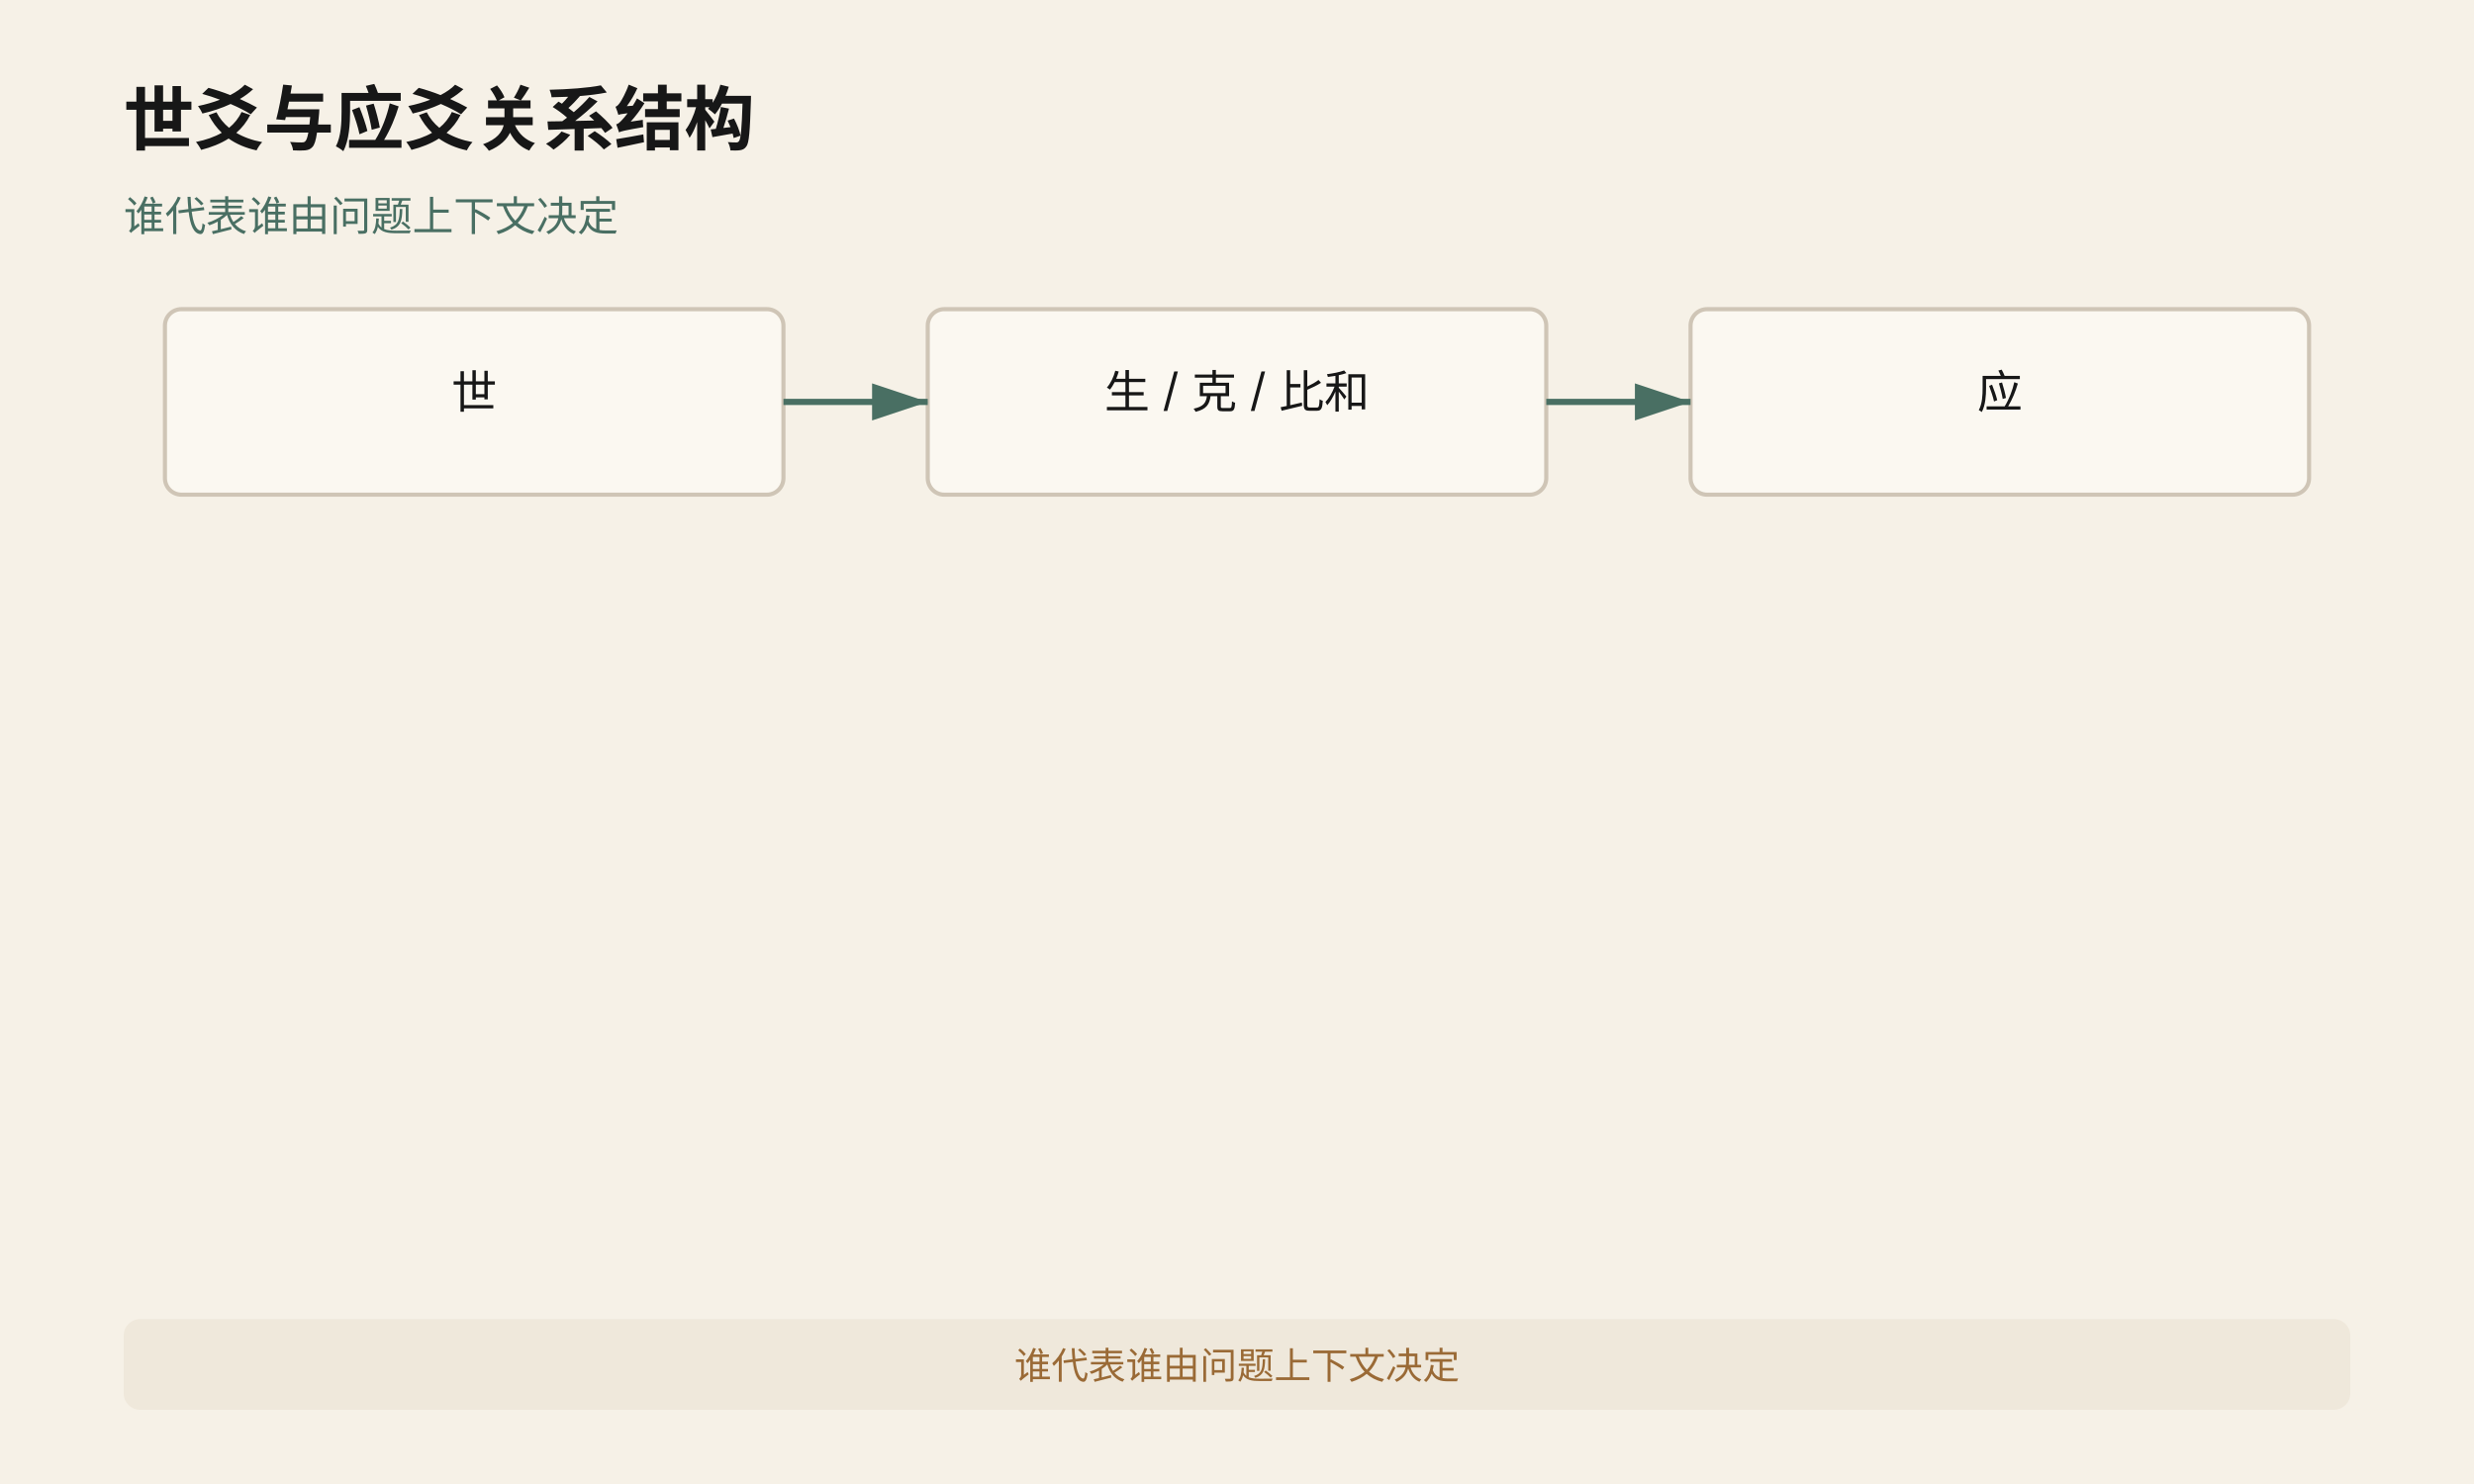
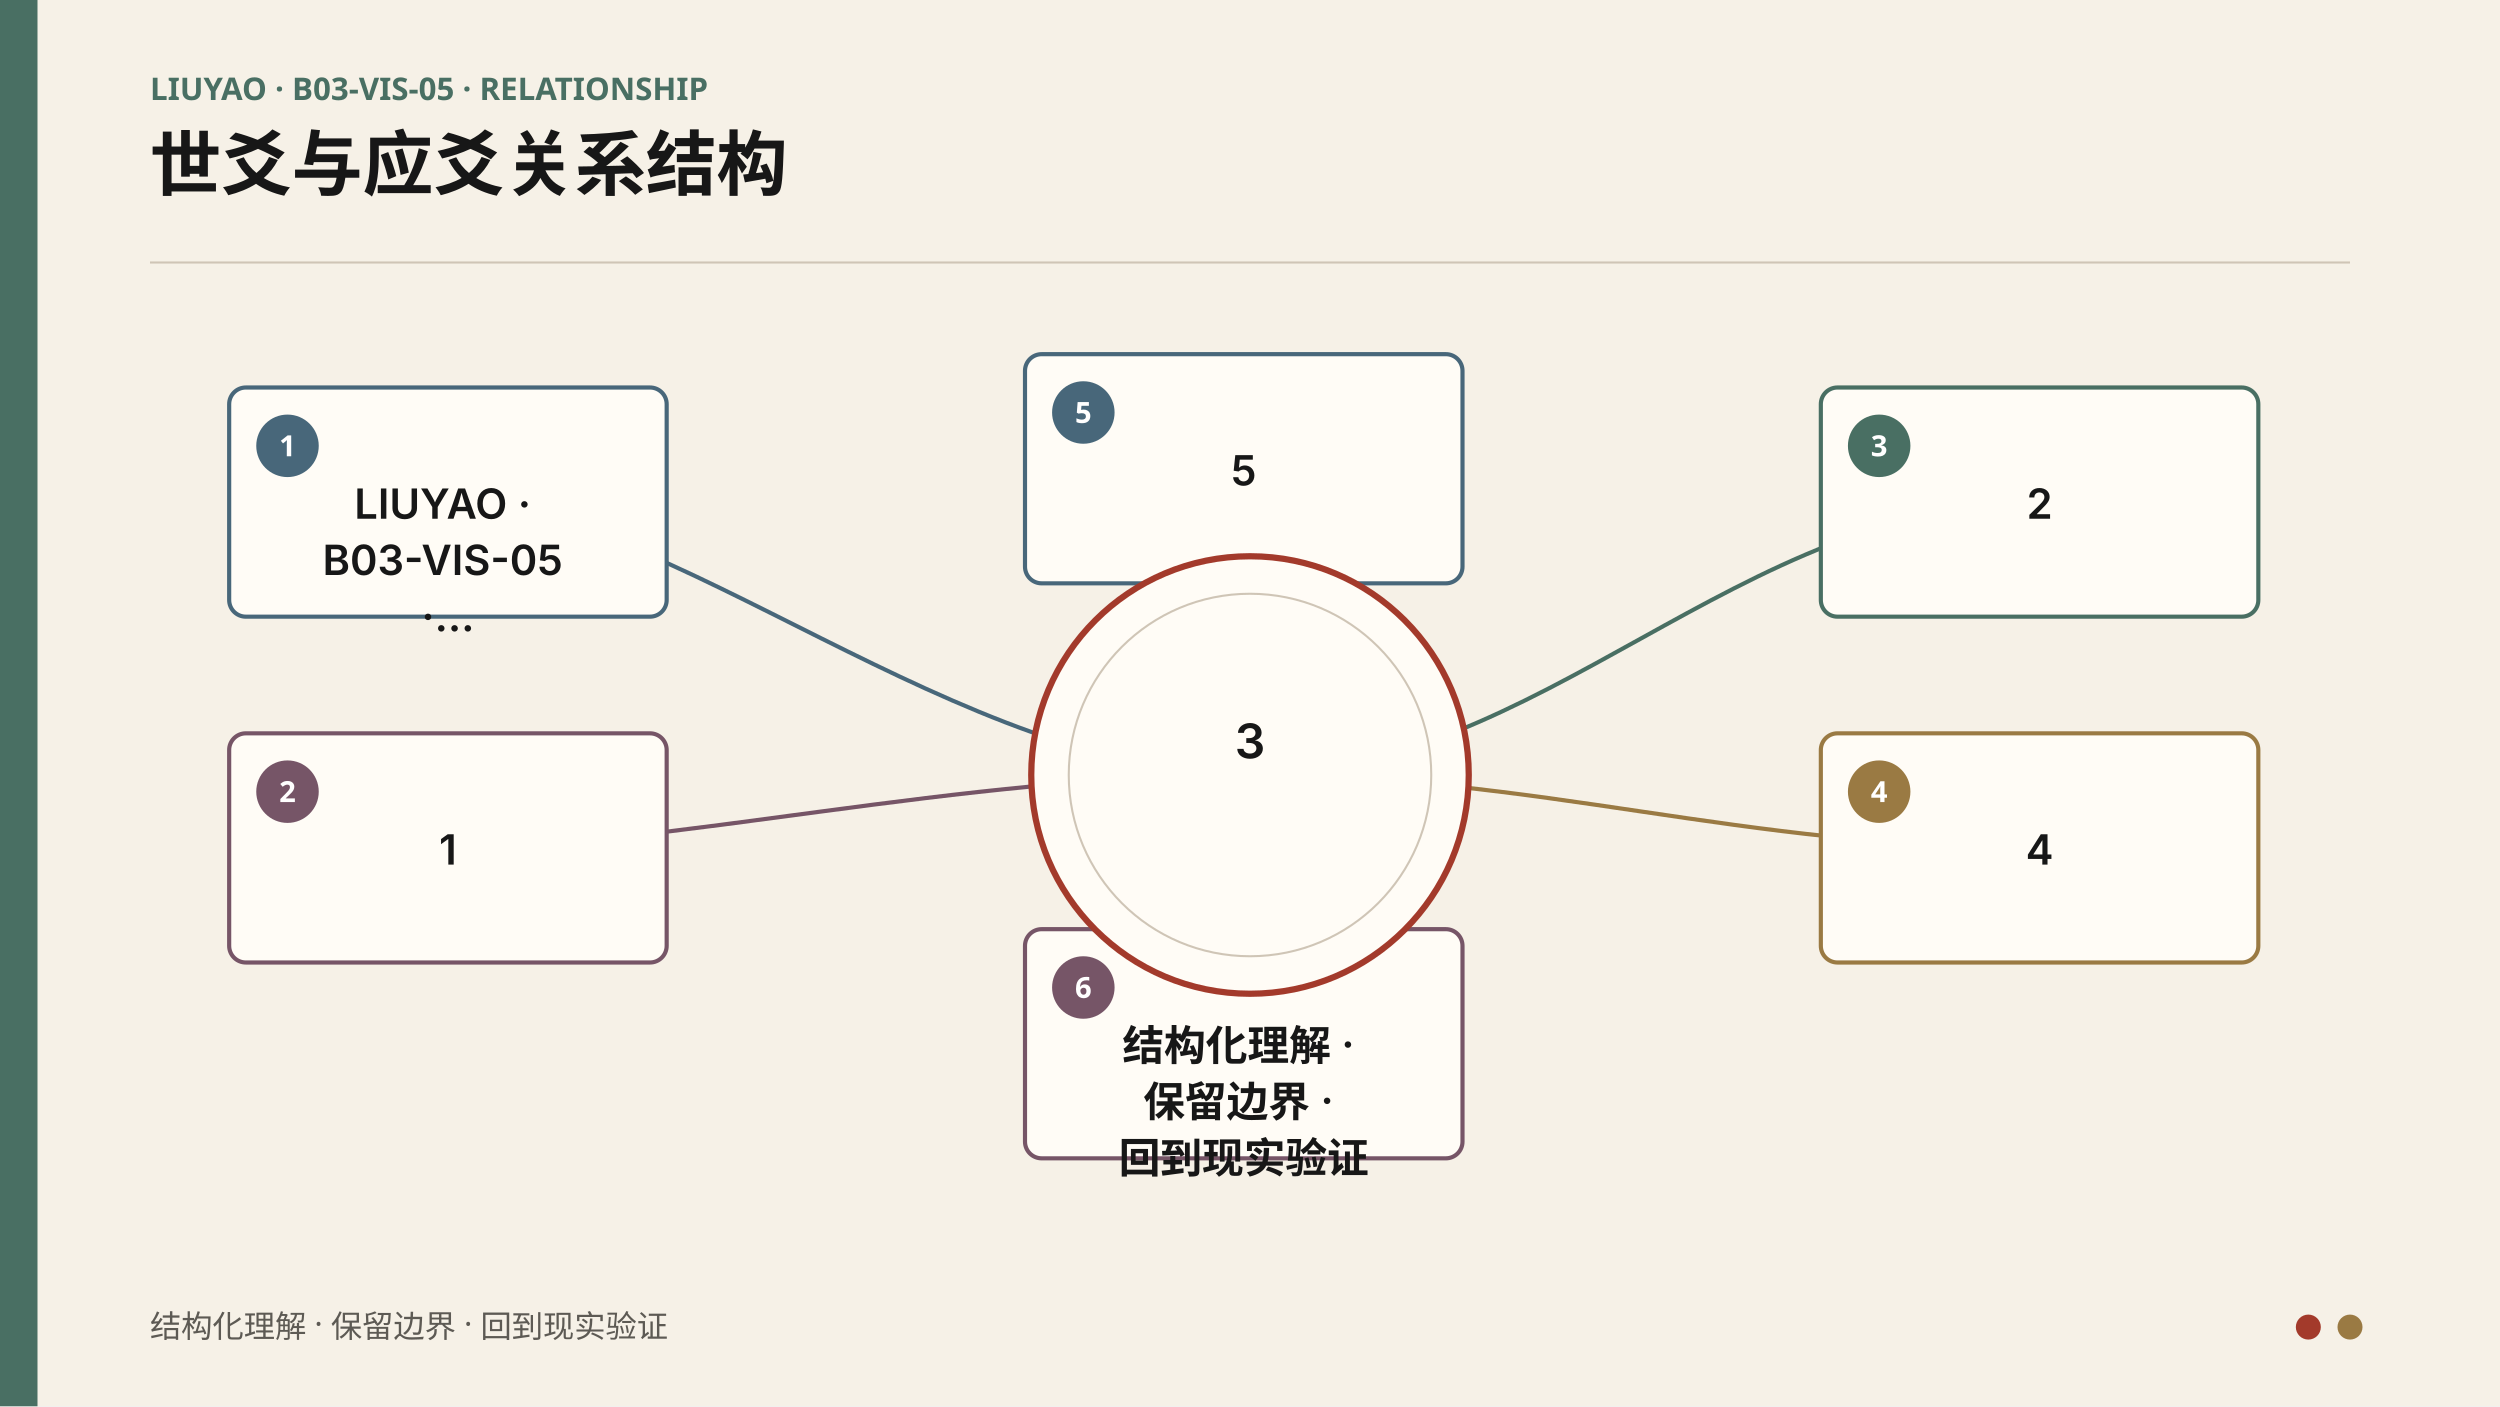
- <svg xmlns="http://www.w3.org/2000/svg" data-visual-system="LIUYAO_VISUAL_SYSTEM_V1" data-style="modern-eastern-analytical" data-canonicalization="content-growth-visual-style-v1" viewBox="0 0 1200 720" role="img" aria-labelledby="title desc">
-   <rect width="1200" height="720" fill="#F6F1E7" />
-   <text x="60" y="70" font-family="system-ui, -apple-system, BlinkMacSystemFont, Segoe UI, sans-serif" font-size="34" font-weight="700" fill="#171717">世爻与应爻关系结构</text>
-   <text x="60" y="112" font-family="system-ui, -apple-system, BlinkMacSystemFont, Segoe UI, sans-serif" font-size="20" fill="#496F63">谁代表谁由问题上下文决定</text>
-   <defs>
-     <marker id="arrow" markerWidth="10" markerHeight="10" refX="9" refY="3" orient="auto">
-       <path d="M0,0 L0,6 L9,3 z" fill="#496F63" />
-     </marker>
-   </defs>
-   <rect x="80" y="150" width="300" height="90" rx="8" fill="#FBF8F1" stroke="#CFC5B6" stroke-width="2" />
-   <text x="230.0" y="198" text-anchor="middle" font-family="system-ui, -apple-system, BlinkMacSystemFont, Segoe UI, sans-serif" font-size="22" fill="#171717">世</text>
-   <rect x="450" y="150" width="300" height="90" rx="8" fill="#FBF8F1" stroke="#CFC5B6" stroke-width="2" />
-   <text x="600.0" y="198" text-anchor="middle" font-family="system-ui, -apple-system, BlinkMacSystemFont, Segoe UI, sans-serif" font-size="22" fill="#171717">生 / 克 / 比和</text>
-   <rect x="820" y="150" width="300" height="90" rx="8" fill="#FBF8F1" stroke="#CFC5B6" stroke-width="2" />
-   <text x="970.0" y="198" text-anchor="middle" font-family="system-ui, -apple-system, BlinkMacSystemFont, Segoe UI, sans-serif" font-size="22" fill="#171717">应</text>
-   <path d="M 380 195.0 L 450 195.0" stroke="#496F63" stroke-width="3" fill="none" marker-end="url(#arrow)" />
-   <path d="M 750 195.0 L 820 195.0" stroke="#496F63" stroke-width="3" fill="none" marker-end="url(#arrow)" />
-   <rect x="60" y="640" width="1080" height="44" rx="8" fill="#EFE8DB" />
-   <text x="600" y="669" text-anchor="middle" font-family="system-ui, -apple-system, BlinkMacSystemFont, Segoe UI, sans-serif" font-size="18" fill="#9A6A36">谁代表谁由问题上下文决定</text>
+ <svg xmlns="http://www.w3.org/2000/svg" data-visual-system="LIUYAO_VISUAL_SYSTEM_V1" data-style="modern-eastern-analytical" data-art-direction="content-growth-visual-v2" data-layout="relationship" width="1200" height="675" viewBox="0 0 1200 675" role="img" aria-labelledby="title desc">
+   <rect width="1200" height="675" fill="#F6F1E7" />
+   <rect x="0" y="0" width="18" height="675" fill="#496F63" />
+   <text x="72" y="48" fill="#496F63" font-size="15" font-weight="700" letter-spacing="0" font-family="system-ui, sans-serif">LIUYAO · B03-VIS-05 · RELATIONSHIP</text>
+   <text x="72" y="91" text-anchor="start" fill="#171717" font-size="34" font-weight="750" font-family="system-ui, -apple-system, BlinkMacSystemFont, 'Segoe UI', sans-serif">
+     <tspan x="72" dy="0">世爻与应爻关系结构</tspan>
+   </text>
+   <line x1="72" y1="126" x2="1128" y2="126" stroke="#CFC5B6" stroke-width="1" />
+   <path d="M 600 372 C 460 372, 320 241, 215 241" fill="none" stroke="#48677A" stroke-width="2" />
+   <rect x="110" y="186" width="210" height="110" rx="8" fill="#FFFCF6" stroke="#48677A" stroke-width="2" />
+   <circle cx="138" cy="214" r="15" fill="#48677A" />
+   <text x="138" y="219" text-anchor="middle" fill="#fff" font-size="14" font-weight="700" font-family="system-ui, sans-serif">1</text>
+   <text x="215" y="249" text-anchor="middle" fill="#171717" font-size="20" font-weight="600" font-family="system-ui, -apple-system, BlinkMacSystemFont, 'Segoe UI', sans-serif">
+     <tspan x="215" dy="0">LIUYAO ·</tspan>
+     <tspan x="215" dy="27">B03-VIS-05</tspan>
+     <tspan x="215" dy="27">·…</tspan>
+   </text>
+   <path d="M 600 372 C 460 372, 320 407, 215 407" fill="none" stroke="#765567" stroke-width="2" />
+   <rect x="110" y="352" width="210" height="110" rx="8" fill="#FFFCF6" stroke="#765567" stroke-width="2" />
+   <circle cx="138" cy="380" r="15" fill="#765567" />
+   <text x="138" y="385" text-anchor="middle" fill="#fff" font-size="14" font-weight="700" font-family="system-ui, sans-serif">2</text>
+   <text x="215" y="415" text-anchor="middle" fill="#171717" font-size="20" font-weight="600" font-family="system-ui, -apple-system, BlinkMacSystemFont, 'Segoe UI', sans-serif">
+     <tspan x="215" dy="0">1</tspan>
+   </text>
+   <path d="M 600 372 C 740 372, 834 241, 979 241" fill="none" stroke="#496F63" stroke-width="2" />
+   <rect x="874" y="186" width="210" height="110" rx="8" fill="#FFFCF6" stroke="#496F63" stroke-width="2" />
+   <circle cx="902" cy="214" r="15" fill="#496F63" />
+   <text x="902" y="219" text-anchor="middle" fill="#fff" font-size="14" font-weight="700" font-family="system-ui, sans-serif">3</text>
+   <text x="979" y="249" text-anchor="middle" fill="#171717" font-size="20" font-weight="600" font-family="system-ui, -apple-system, BlinkMacSystemFont, 'Segoe UI', sans-serif">
+     <tspan x="979" dy="0">2</tspan>
+   </text>
+   <path d="M 600 372 C 740 372, 834 407, 979 407" fill="none" stroke="#9A7A43" stroke-width="2" />
+   <rect x="874" y="352" width="210" height="110" rx="8" fill="#FFFCF6" stroke="#9A7A43" stroke-width="2" />
+   <circle cx="902" cy="380" r="15" fill="#9A7A43" />
+   <text x="902" y="385" text-anchor="middle" fill="#fff" font-size="14" font-weight="700" font-family="system-ui, sans-serif">4</text>
+   <text x="979" y="415" text-anchor="middle" fill="#171717" font-size="20" font-weight="600" font-family="system-ui, -apple-system, BlinkMacSystemFont, 'Segoe UI', sans-serif">
+     <tspan x="979" dy="0">4</tspan>
+   </text>
+   <path d="M 600 372 C 460 372, 702 225, 597 225" fill="none" stroke="#48677A" stroke-width="2" />
+   <rect x="492" y="170" width="210" height="110" rx="8" fill="#FFFCF6" stroke="#48677A" stroke-width="2" />
+   <circle cx="520" cy="198" r="15" fill="#48677A" />
+   <text x="520" y="203" text-anchor="middle" fill="#fff" font-size="14" font-weight="700" font-family="system-ui, sans-serif">5</text>
+   <text x="597" y="233" text-anchor="middle" fill="#171717" font-size="20" font-weight="600" font-family="system-ui, -apple-system, BlinkMacSystemFont, 'Segoe UI', sans-serif">
+     <tspan x="597" dy="0">5</tspan>
+   </text>
+   <path d="M 600 372 C 460 372, 702 501, 597 501" fill="none" stroke="#765567" stroke-width="2" />
+   <rect x="492" y="446" width="210" height="110" rx="8" fill="#FFFCF6" stroke="#765567" stroke-width="2" />
+   <circle cx="520" cy="474" r="15" fill="#765567" />
+   <text x="520" y="479" text-anchor="middle" fill="#fff" font-size="14" font-weight="700" font-family="system-ui, sans-serif">6</text>
+   <text x="597" y="509" text-anchor="middle" fill="#171717" font-size="20" font-weight="600" font-family="system-ui, -apple-system, BlinkMacSystemFont, 'Segoe UI', sans-serif">
+     <tspan x="597" dy="0">结构化理解 ·</tspan>
+     <tspan x="597" dy="27">保留边界 ·</tspan>
+     <tspan x="597" dy="27">回到现实验证</tspan>
+   </text>
+   <circle cx="600" cy="372" r="105" fill="#FFFCF6" stroke="#A33A2B" stroke-width="3" />
+   <circle cx="600" cy="372" r="87" fill="none" stroke="#CFC5B6" stroke-width="1" />
+   <text x="600" y="364" text-anchor="middle" fill="#171717" font-size="23" font-weight="600" font-family="system-ui, -apple-system, BlinkMacSystemFont, 'Segoe UI', sans-serif">
+     <tspan x="600" dy="0">3</tspan>
+   </text>
+   <text x="72" y="642" fill="#5D5A54" font-size="15" font-family="system-ui, sans-serif">结构化理解 · 保留边界 · 回到现实验证</text>
+   <circle cx="1108" cy="637" r="6" fill="#A33A2B" />
+   <circle cx="1128" cy="637" r="6" fill="#9A7A43" />
</svg>
